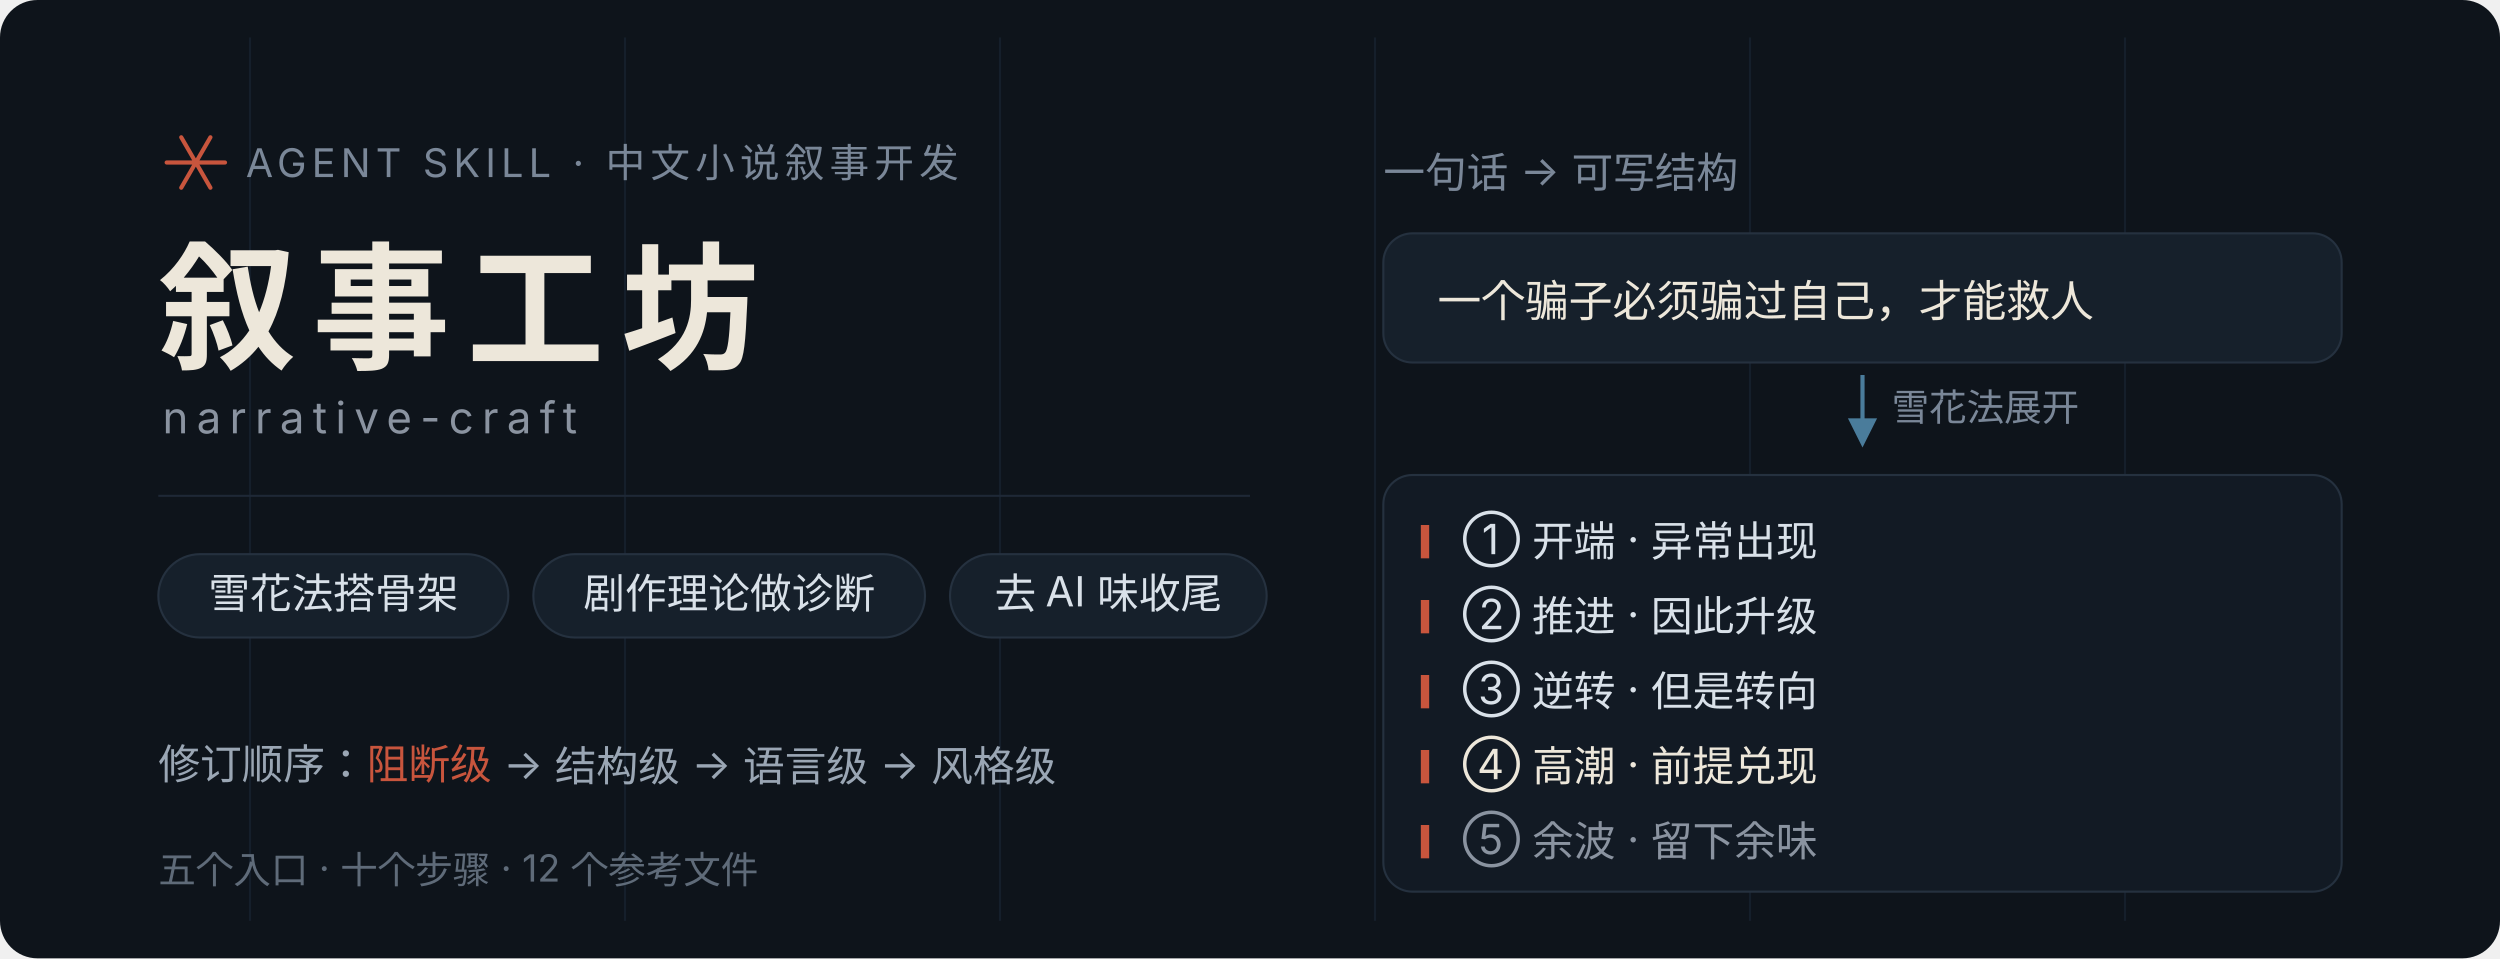
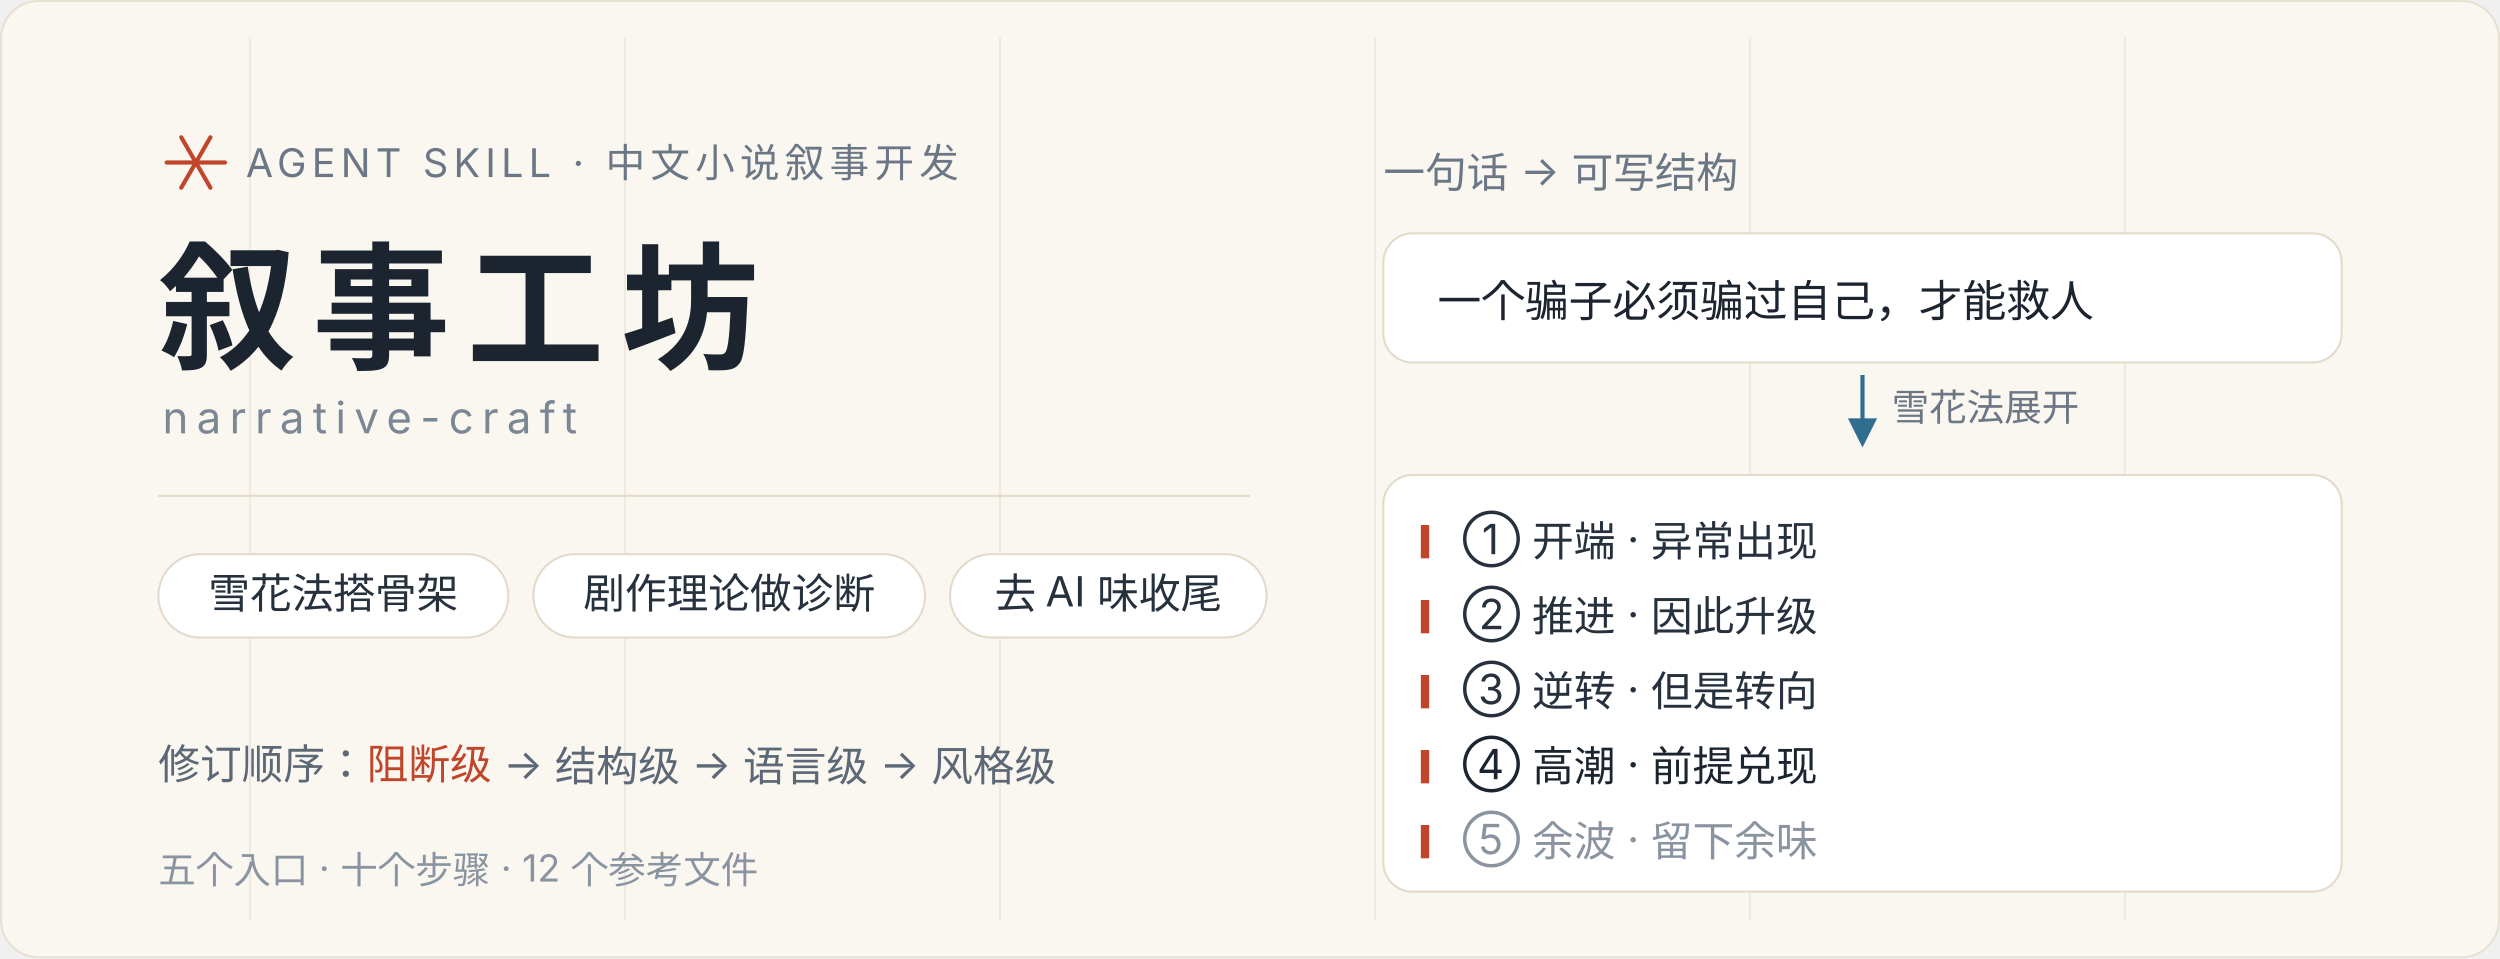
<svg xmlns="http://www.w3.org/2000/svg" viewBox="0 0 1200 460" width="100%" role="img" aria-labelledby="nc-hero-title nc-hero-desc">
  <defs>
    <marker id="nc-arrow" viewBox="0 0 10 10" refX="8" refY="5" markerWidth="7" markerHeight="7" orient="auto">
-       <path d="M0 0L10 5L0 10z" fill="#4A7C9B" />
+       <path d="M0 0L10 5L0 10z" fill="#2F6E8F" />
    </marker>
  </defs>
-   <rect x="0" y="0" width="1200" height="460" rx="18" fill="#0E141B" />
-   <path d="M120 18V442M300 18V442M480 18V442M660 18V442M840 18V442M1020 18V442" stroke="#151F2B" stroke-width="1" />
+   <rect x="0.5" y="0.5" width="1199" height="459" rx="18" fill="#FAF7F1" stroke="#E8E0D2" />
+   <path d="M120 18V442M300 18V442M480 18V442M660 18V442M840 18V442M1020 18V442" stroke="#F0E9DD" stroke-width="1" />
  <g font-family="-apple-system, BlinkMacSystemFont, 'Segoe UI', 'Noto Sans SC', 'PingFang SC', 'Microsoft YaHei', sans-serif">
-     <path d="M80 78H108M87 65.9L101 90.1M87 90.1L101 65.9" stroke="#C8553D" stroke-width="2" stroke-linecap="round" fill="none" />
-     <text x="118" y="85" font-size="19" letter-spacing="2.5" fill="#7A8798">AGENT SKILL · 中文小说叙事开发</text>
-     <text x="76" y="172" font-size="66" font-weight="700" letter-spacing="8" fill="#EDE7DA">叙事工坊</text>
-     <text x="78" y="208" font-size="21" letter-spacing="4" fill="#8A93A0">narrative-craft</text>
-     <path d="M76 238H600" stroke="#1E2836" stroke-width="1" />
-     <rect x="76" y="266" width="168" height="40" rx="20" fill="#16202B" stroke="#25313F" />
-     <rect x="256" y="266" width="188" height="40" rx="20" fill="#16202B" stroke="#25313F" />
-     <rect x="456" y="266" width="152" height="40" rx="20" fill="#16202B" stroke="#25313F" />
-     <text x="160" y="292" font-size="20" text-anchor="middle" fill="#D9E1E9">雪花法搭骨架</text>
-     <text x="350" y="292" font-size="20" text-anchor="middle" fill="#D9E1E9">剧作理论做诊断</text>
-     <text x="532" y="292" font-size="20" text-anchor="middle" fill="#D9E1E9">去 AI 味收尾</text>
-     <text x="76" y="374" font-size="20" fill="#9AA6B4">修订顺序：<tspan fill="#C8553D">阻断级</tspan> → 结构级 → 语言级 → 风格级</text>
-     <text x="76" y="424" font-size="18" fill="#5F6B79">五个入口 · 十个步骤 · 12 个参考文件</text>
-     <text x="664" y="90" font-size="20" fill="#7A8798">一句话 → 可写结构</text>
-     <rect x="664" y="112" width="460" height="62" rx="14" fill="#16202B" stroke="#25313F" />
-     <text x="690" y="152" font-size="21" fill="#EDE7DA">一个骗子必须骗过自己，才能救人</text>
-     <path d="M894 180V212" stroke="#4A7C9B" stroke-width="2" marker-end="url(#nc-arrow)" />
-     <text x="908" y="202" font-size="18" fill="#7A8798">雪花法展开</text>
-     <rect x="664" y="228" width="460" height="200" rx="14" fill="#121A24" stroke="#25313F" />
-     <rect x="682" y="252" width="4" height="16" fill="#C8553D" />
-     <rect x="682" y="288" width="4" height="16" fill="#C8553D" />
-     <rect x="682" y="324" width="4" height="16" fill="#C8553D" />
-     <rect x="682" y="360" width="4" height="16" fill="#C8553D" />
-     <rect x="682" y="396" width="4" height="16" fill="#C8553D" />
-     <text x="702" y="266" font-size="20" fill="#D9E1E9">① 开端 · 异常出现</text>
-     <text x="702" y="302" font-size="20" fill="#D9E1E9">② 推进 · 因此升级</text>
-     <text x="702" y="338" font-size="20" fill="#D9E1E9">③ 逆转 · 但是转向</text>
-     <text x="702" y="374" font-size="20" fill="#EDE7DA">④ 高潮 · 前提兑现</text>
-     <text x="702" y="410" font-size="20" fill="#8A93A0">⑤ 余波 · 留下余味</text>
+     <path d="M80 78H108M87 65.9L101 90.1M87 90.1L101 65.9" stroke="#C0452B" stroke-width="2" stroke-linecap="round" fill="none" />
+     <text x="118" y="85" font-size="19" letter-spacing="2.5" fill="#6B7785">AGENT SKILL · 中文小说叙事开发</text>
+     <text x="76" y="172" font-size="66" font-weight="700" letter-spacing="8" fill="#1C2430">叙事工坊</text>
+     <text x="78" y="208" font-size="21" letter-spacing="4" fill="#7C8794">narrative-craft</text>
+     <path d="M76 238H600" stroke="#E3DACB" stroke-width="1" />
+     <rect x="76" y="266" width="168" height="40" rx="20" fill="#FFFFFF" stroke="#E3DACB" />
+     <rect x="256" y="266" width="188" height="40" rx="20" fill="#FFFFFF" stroke="#E3DACB" />
+     <rect x="456" y="266" width="152" height="40" rx="20" fill="#FFFFFF" stroke="#E3DACB" />
+     <text x="160" y="292" font-size="20" text-anchor="middle" fill="#26313D">雪花法搭骨架</text>
+     <text x="350" y="292" font-size="20" text-anchor="middle" fill="#26313D">剧作理论做诊断</text>
+     <text x="532" y="292" font-size="20" text-anchor="middle" fill="#26313D">去 AI 味收尾</text>
+     <text x="76" y="374" font-size="20" fill="#5C6875">修订顺序：<tspan fill="#C0452B">阻断级</tspan> → 结构级 → 语言级 → 风格级</text>
+     <text x="76" y="424" font-size="18" fill="#8A94A0">五个入口 · 十个步骤 · 12 个参考文件</text>
+     <text x="664" y="90" font-size="20" fill="#6B7785">一句话 → 可写结构</text>
+     <rect x="664" y="112" width="460" height="62" rx="14" fill="#FFFFFF" stroke="#E3DACB" />
+     <text x="690" y="152" font-size="21" fill="#1C2430">一个骗子必须骗过自己，才能救人</text>
+     <path d="M894 180V212" stroke="#2F6E8F" stroke-width="2" marker-end="url(#nc-arrow)" />
+     <text x="908" y="202" font-size="18" fill="#6B7785">雪花法展开</text>
+     <rect x="664" y="228" width="460" height="200" rx="14" fill="#FFFFFF" stroke="#E3DACB" />
+     <rect x="682" y="252" width="4" height="16" fill="#C0452B" />
+     <rect x="682" y="288" width="4" height="16" fill="#C0452B" />
+     <rect x="682" y="324" width="4" height="16" fill="#C0452B" />
+     <rect x="682" y="360" width="4" height="16" fill="#C0452B" />
+     <rect x="682" y="396" width="4" height="16" fill="#C0452B" />
+     <text x="702" y="266" font-size="20" fill="#26313D">① 开端 · 异常出现</text>
+     <text x="702" y="302" font-size="20" fill="#26313D">② 推进 · 因此升级</text>
+     <text x="702" y="338" font-size="20" fill="#26313D">③ 逆转 · 但是转向</text>
+     <text x="702" y="374" font-size="20" fill="#1C2430">④ 高潮 · 前提兑现</text>
+     <text x="702" y="410" font-size="20" fill="#8A94A0">⑤ 余波 · 留下余味</text>
  </g>
</svg>
